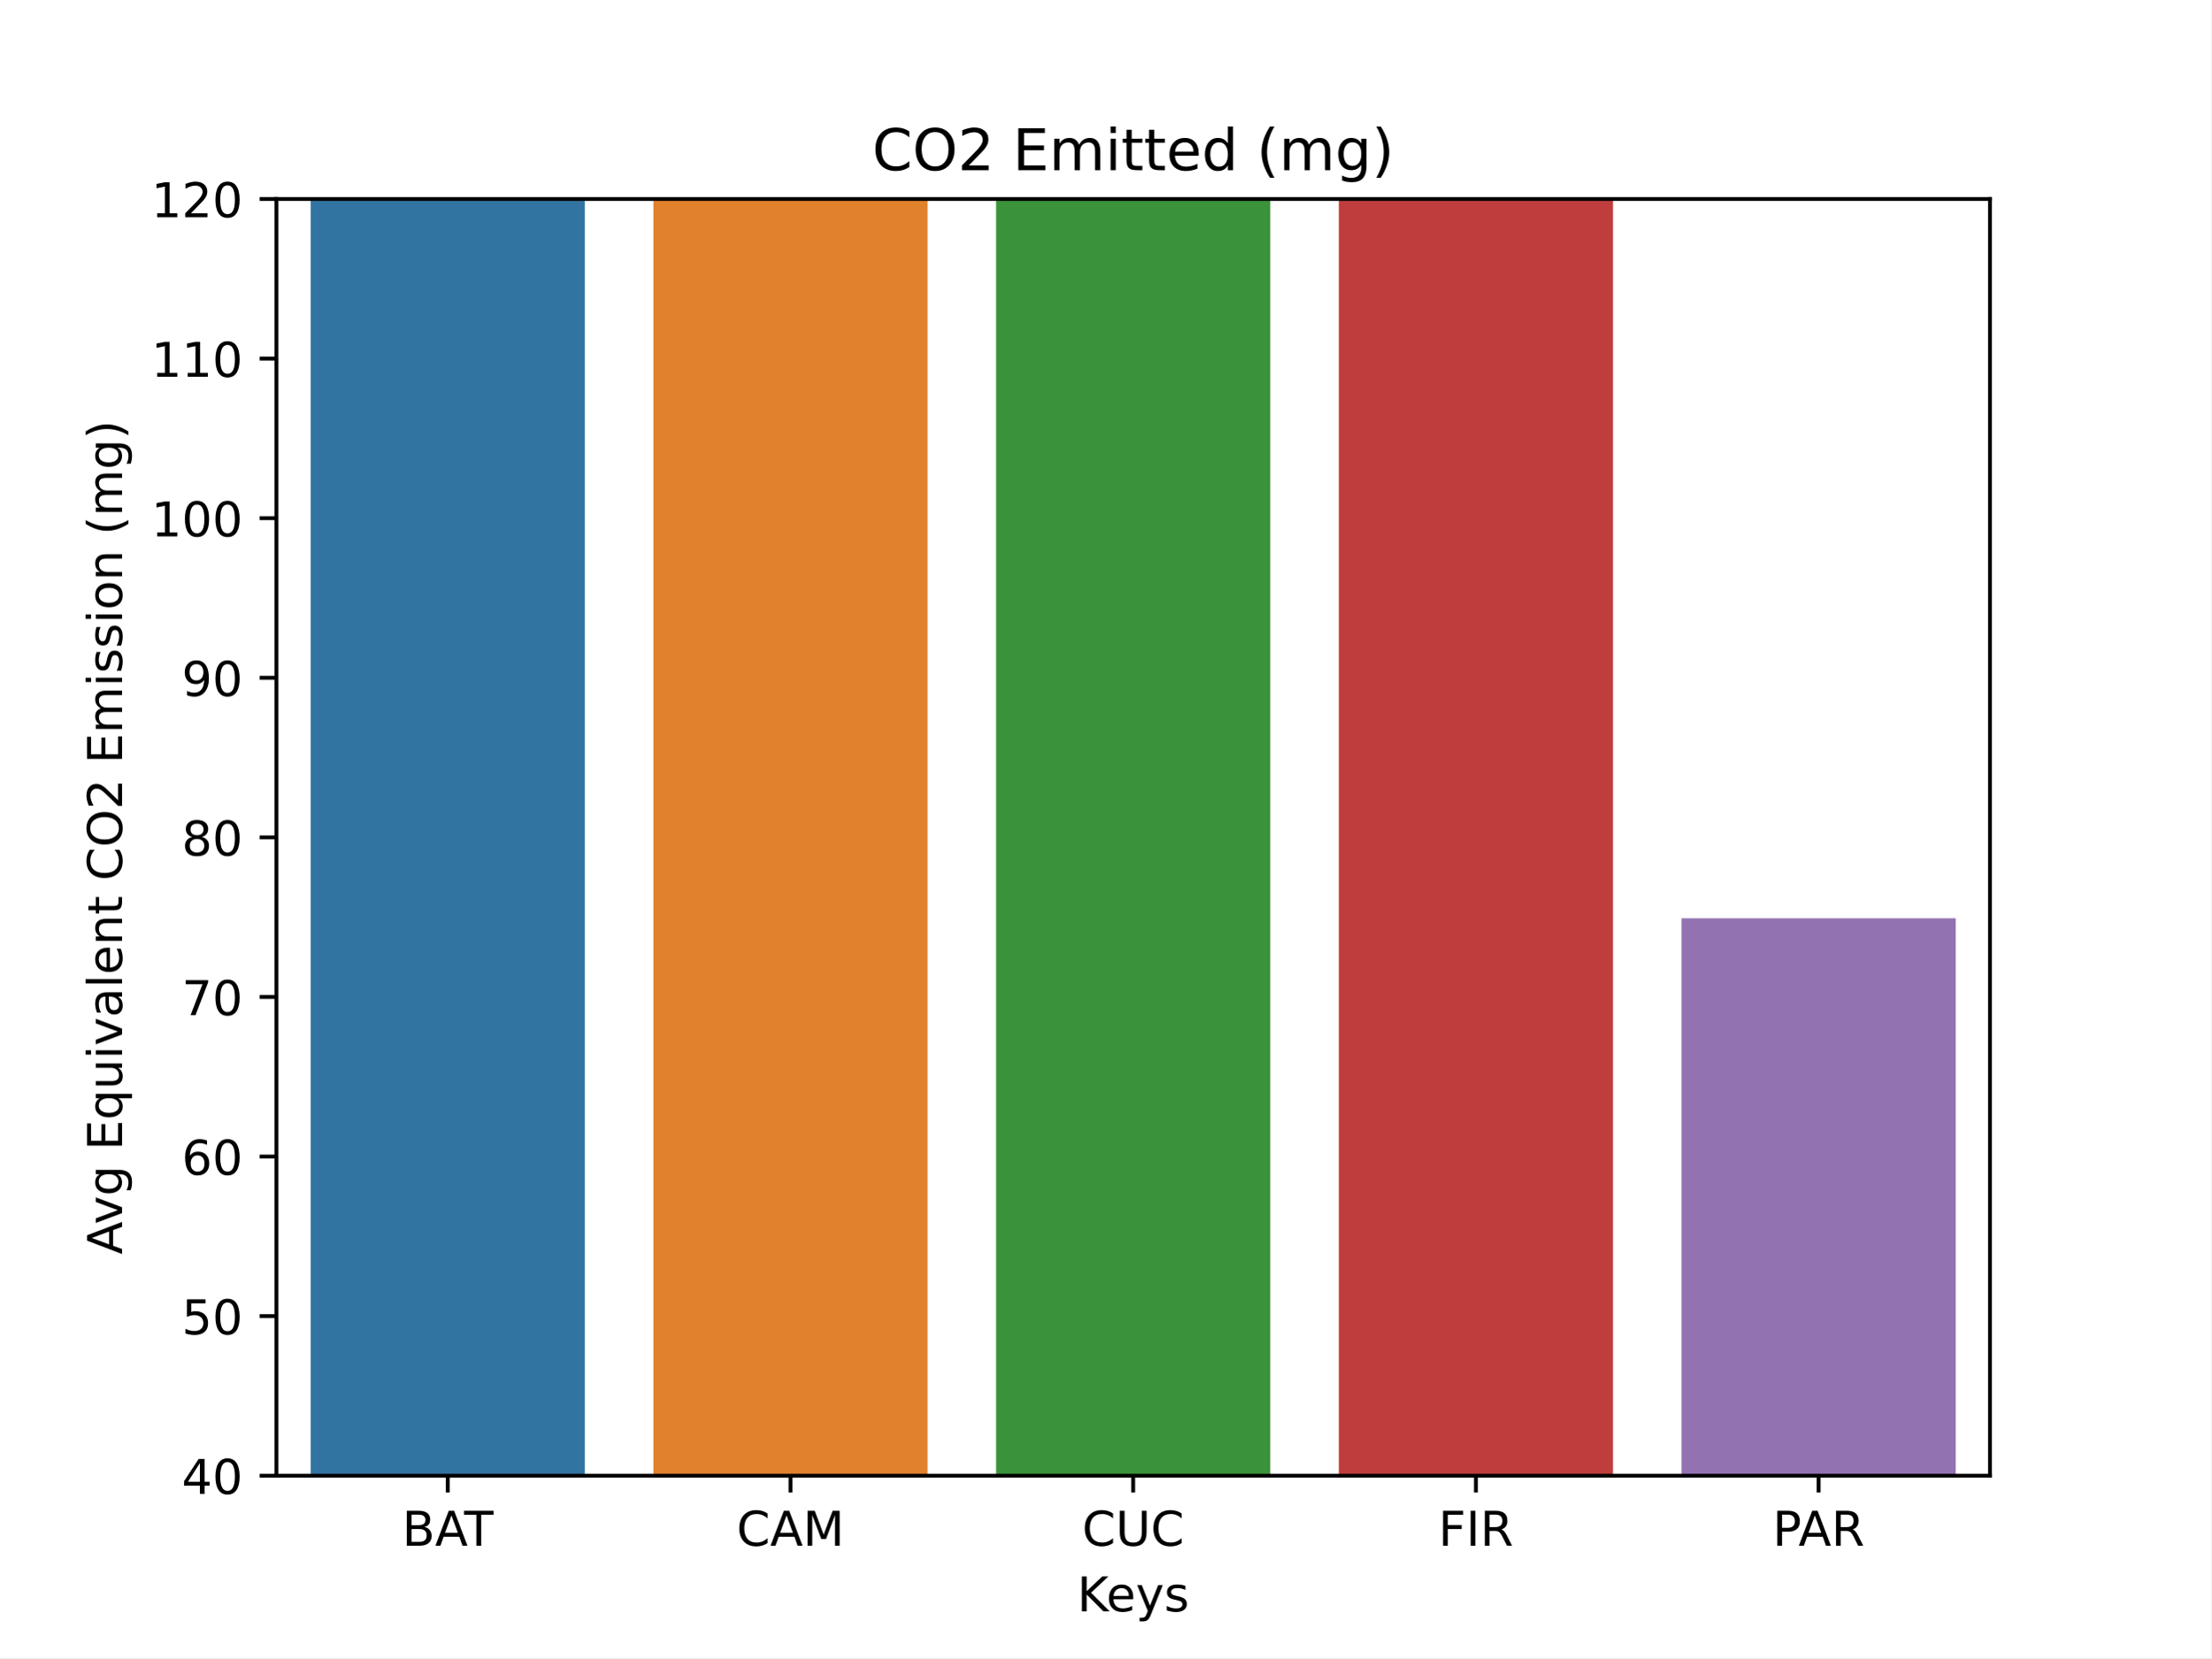
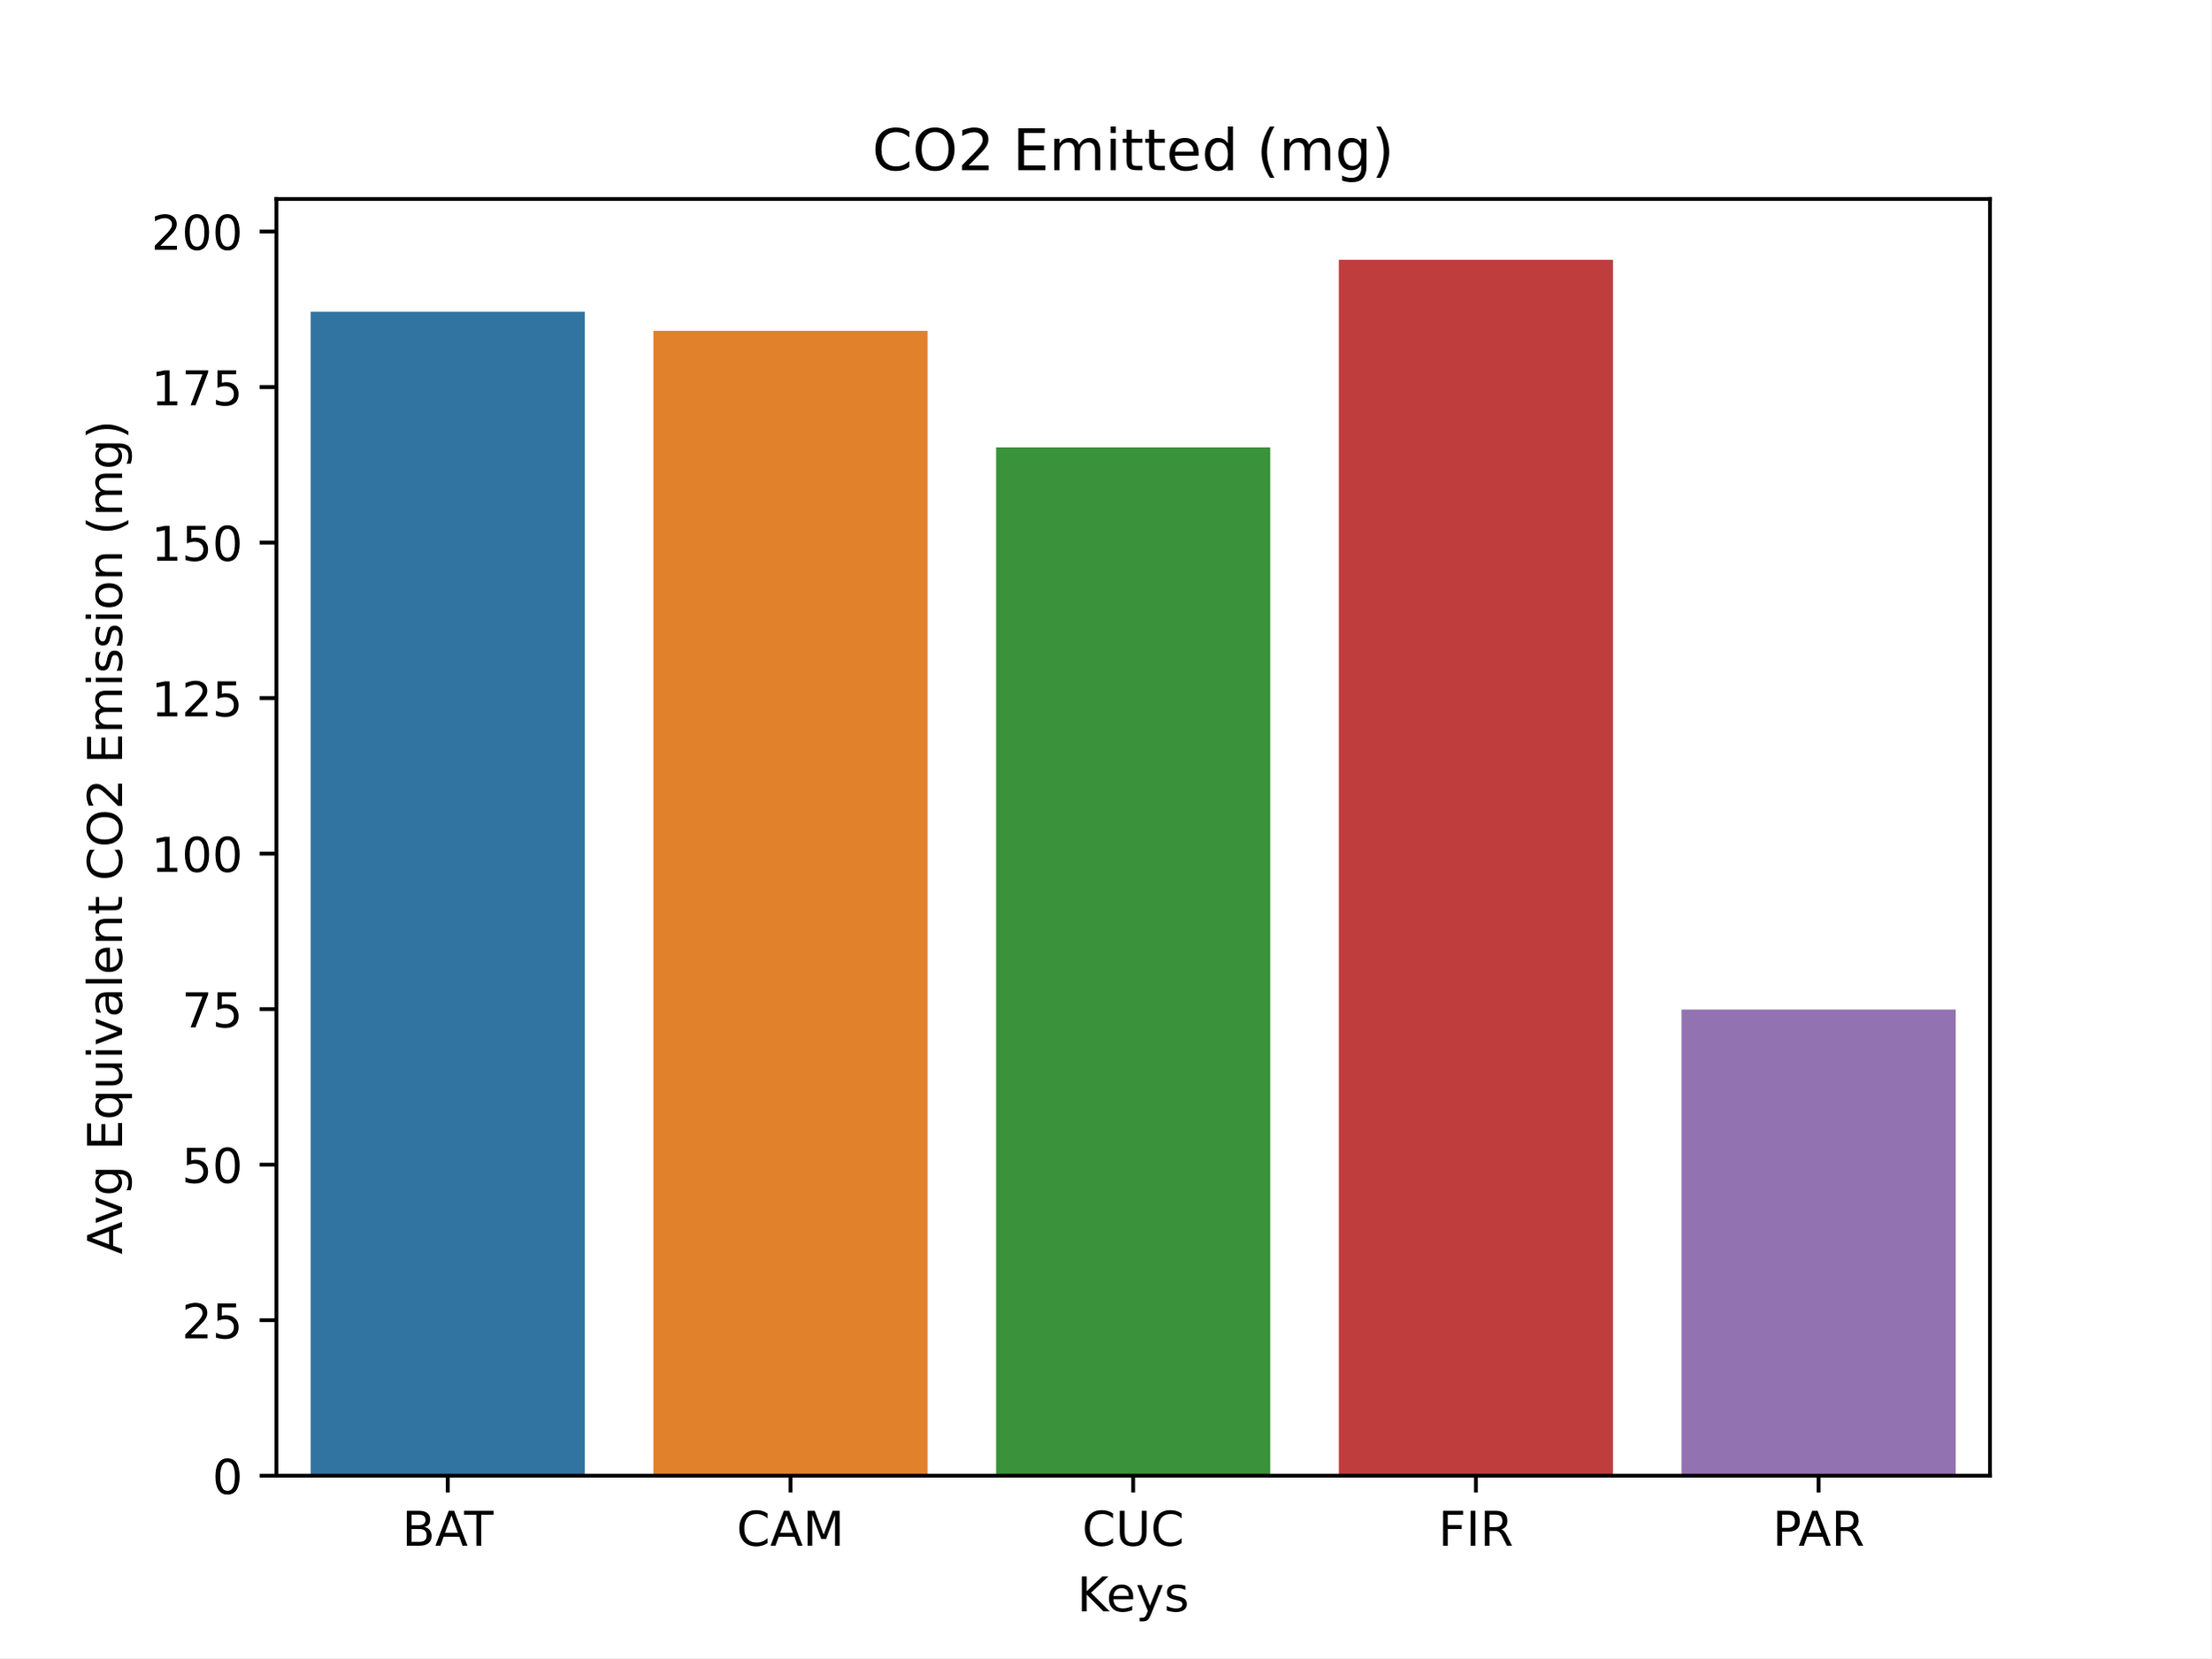
<svg xmlns="http://www.w3.org/2000/svg" xmlns:xlink="http://www.w3.org/1999/xlink" width="460.8pt" height="345.6pt" viewBox="0 0 460.8 345.6" version="1.1">
  <defs>
    <style type="text/css">*{stroke-linejoin: round; stroke-linecap: butt}</style>
  </defs>
  <g id="figure_1">
    <g id="patch_1">
      <path d="M 0 345.6  L 460.8 345.6  L 460.8 0  L 0 0  z " style="fill: #ffffff" />
    </g>
    <g id="axes_1">
      <g id="patch_2">
        <path d="M 57.6 307.584  L 414.72 307.584  L 414.72 41.472  L 57.6 41.472  z " style="fill: #ffffff" />
      </g>
      <g id="patch_3">
-         <path d="M 64.742 440.64  L 121.882 440.64  L 121.882 -181.759  L 64.742 -181.759  z " clip-path="url(#pded11b266b)" style="fill: #3274a1" />
+         <path d="M 64.742 307.584  L 121.882 307.584  L 121.882 64.968  L 64.742 64.968  z " clip-path="url(#pee7f820ce0)" style="fill: #3274a1" />
      </g>
      <g id="patch_4">
-         <path d="M 136.166 440.64  L 193.306 440.64  L 193.306 -171.531  L 136.166 -171.531  z " clip-path="url(#pded11b266b)" style="fill: #e1812c" />
+         <path d="M 136.166 307.584  L 193.306 307.584  L 193.306 68.956  L 136.166 68.956  z " clip-path="url(#pee7f820ce0)" style="fill: #e1812c" />
      </g>
      <g id="patch_5">
-         <path d="M 207.59 440.64  L 264.73 440.64  L 264.73 -109.227  L 207.59 -109.227  z " clip-path="url(#pded11b266b)" style="fill: #3a923a" />
+         <path d="M 207.59 307.584  L 264.73 307.584  L 264.73 93.242  L 207.59 93.242  z " clip-path="url(#pee7f820ce0)" style="fill: #3a923a" />
      </g>
      <g id="patch_6">
-         <path d="M 279.014 440.64  L 336.154 440.64  L 336.154 -209.528  L 279.014 -209.528  z " clip-path="url(#pded11b266b)" style="fill: #c03d3e" />
+         <path d="M 279.014 307.584  L 336.154 307.584  L 336.154 54.144  L 279.014 54.144  z " clip-path="url(#pee7f820ce0)" style="fill: #c03d3e" />
      </g>
      <g id="patch_7">
-         <path d="M 350.438 440.64  L 407.578 440.64  L 407.578 191.393  L 350.438 191.393  z " clip-path="url(#pded11b266b)" style="fill: #9372b2" />
+         <path d="M 350.438 307.584  L 407.578 307.584  L 407.578 210.426  L 350.438 210.426  z " clip-path="url(#pee7f820ce0)" style="fill: #9372b2" />
      </g>
      <g id="matplotlib.axis_1">
        <g id="xtick_1">
          <g id="line2d_1">
            <defs>
-               <path id="mb1163c1645" d="M 0 0  L 0 3.5  " style="stroke: #000000; stroke-width: 0.8" />
+               <path id="mb59dfc2633" d="M 0 0  L 0 3.5  " style="stroke: #000000; stroke-width: 0.8" />
            </defs>
            <g>
-               <use xlink:href="#mb1163c1645" x="93.312" y="307.584" style="stroke: #000000; stroke-width: 0.8" />
+               <use xlink:href="#mb59dfc2633" x="93.312" y="307.584" style="stroke: #000000; stroke-width: 0.8" />
            </g>
          </g>
          <g id="text_1">
            <g transform="translate(83.79481 322.1824)scale(0.1 -0.1)">
              <defs>
                <path id="DejaVuSans-42" d="M 1259 2228  L 1259 519  L 2272 519  Q 2781 519 3026 730  Q 3272 941 3272 1375  Q 3272 1813 3026 2020  Q 2781 2228 2272 2228  L 1259 2228  z M 1259 4147  L 1259 2741  L 2194 2741  Q 2656 2741 2882 2914  Q 3109 3088 3109 3444  Q 3109 3797 2882 3972  Q 2656 4147 2194 4147  L 1259 4147  z M 628 4666  L 2241 4666  Q 2963 4666 3353 4366  Q 3744 4066 3744 3513  Q 3744 3084 3544 2831  Q 3344 2578 2956 2516  Q 3422 2416 3680 2098  Q 3938 1781 3938 1306  Q 3938 681 3513 340  Q 3088 0 2303 0  L 628 0  L 628 4666  z " transform="scale(0.015625)" />
                <path id="DejaVuSans-41" d="M 2188 4044  L 1331 1722  L 3047 1722  L 2188 4044  z M 1831 4666  L 2547 4666  L 4325 0  L 3669 0  L 3244 1197  L 1141 1197  L 716 0  L 50 0  L 1831 4666  z " transform="scale(0.015625)" />
                <path id="DejaVuSans-54" d="M -19 4666  L 3928 4666  L 3928 4134  L 2272 4134  L 2272 0  L 1638 0  L 1638 4134  L -19 4134  L -19 4666  z " transform="scale(0.015625)" />
              </defs>
              <use xlink:href="#DejaVuSans-42" />
              <use xlink:href="#DejaVuSans-41" x="68.604" />
              <use xlink:href="#DejaVuSans-54" x="129.262" />
            </g>
          </g>
        </g>
        <g id="xtick_2">
          <g id="line2d_2">
            <g>
-               <use xlink:href="#mb1163c1645" x="164.736" y="307.584" style="stroke: #000000; stroke-width: 0.8" />
+               <use xlink:href="#mb59dfc2633" x="164.736" y="307.584" style="stroke: #000000; stroke-width: 0.8" />
            </g>
          </g>
          <g id="text_2">
            <g transform="translate(153.5102 322.1824)scale(0.1 -0.1)">
              <defs>
                <path id="DejaVuSans-43" d="M 4122 4306  L 4122 3641  Q 3803 3938 3442 4084  Q 3081 4231 2675 4231  Q 1875 4231 1450 3742  Q 1025 3253 1025 2328  Q 1025 1406 1450 917  Q 1875 428 2675 428  Q 3081 428 3442 575  Q 3803 722 4122 1019  L 4122 359  Q 3791 134 3420 21  Q 3050 -91 2638 -91  Q 1578 -91 968 557  Q 359 1206 359 2328  Q 359 3453 968 4101  Q 1578 4750 2638 4750  Q 3056 4750 3426 4639  Q 3797 4528 4122 4306  z " transform="scale(0.015625)" />
                <path id="DejaVuSans-4d" d="M 628 4666  L 1569 4666  L 2759 1491  L 3956 4666  L 4897 4666  L 4897 0  L 4281 0  L 4281 4097  L 3078 897  L 2444 897  L 1241 4097  L 1241 0  L 628 0  L 628 4666  z " transform="scale(0.015625)" />
              </defs>
              <use xlink:href="#DejaVuSans-43" />
              <use xlink:href="#DejaVuSans-41" x="69.824" />
              <use xlink:href="#DejaVuSans-4d" x="138.232" />
            </g>
          </g>
        </g>
        <g id="xtick_3">
          <g id="line2d_3">
            <g>
-               <use xlink:href="#mb1163c1645" x="236.16" y="307.584" style="stroke: #000000; stroke-width: 0.8" />
+               <use xlink:href="#mb59dfc2633" x="236.16" y="307.584" style="stroke: #000000; stroke-width: 0.8" />
            </g>
          </g>
          <g id="text_3">
            <g transform="translate(225.5178 322.1824)scale(0.1 -0.1)">
              <defs>
                <path id="DejaVuSans-55" d="M 556 4666  L 1191 4666  L 1191 1831  Q 1191 1081 1462 751  Q 1734 422 2344 422  Q 2950 422 3222 751  Q 3494 1081 3494 1831  L 3494 4666  L 4128 4666  L 4128 1753  Q 4128 841 3676 375  Q 3225 -91 2344 -91  Q 1459 -91 1007 375  Q 556 841 556 1753  L 556 4666  z " transform="scale(0.015625)" />
              </defs>
              <use xlink:href="#DejaVuSans-43" />
              <use xlink:href="#DejaVuSans-55" x="69.824" />
              <use xlink:href="#DejaVuSans-43" x="143.018" />
            </g>
          </g>
        </g>
        <g id="xtick_4">
          <g id="line2d_4">
            <g>
-               <use xlink:href="#mb1163c1645" x="307.584" y="307.584" style="stroke: #000000; stroke-width: 0.8" />
+               <use xlink:href="#mb59dfc2633" x="307.584" y="307.584" style="stroke: #000000; stroke-width: 0.8" />
            </g>
          </g>
          <g id="text_4">
            <g transform="translate(299.759 322.1824)scale(0.1 -0.1)">
              <defs>
                <path id="DejaVuSans-46" d="M 628 4666  L 3309 4666  L 3309 4134  L 1259 4134  L 1259 2759  L 3109 2759  L 3109 2228  L 1259 2228  L 1259 0  L 628 0  L 628 4666  z " transform="scale(0.015625)" />
                <path id="DejaVuSans-49" d="M 628 4666  L 1259 4666  L 1259 0  L 628 0  L 628 4666  z " transform="scale(0.015625)" />
                <path id="DejaVuSans-52" d="M 2841 2188  Q 3044 2119 3236 1894  Q 3428 1669 3622 1275  L 4263 0  L 3584 0  L 2988 1197  Q 2756 1666 2539 1819  Q 2322 1972 1947 1972  L 1259 1972  L 1259 0  L 628 0  L 628 4666  L 2053 4666  Q 2853 4666 3247 4331  Q 3641 3997 3641 3322  Q 3641 2881 3436 2590  Q 3231 2300 2841 2188  z M 1259 4147  L 1259 2491  L 2053 2491  Q 2509 2491 2742 2702  Q 2975 2913 2975 3322  Q 2975 3731 2742 3939  Q 2509 4147 2053 4147  L 1259 4147  z " transform="scale(0.015625)" />
              </defs>
              <use xlink:href="#DejaVuSans-46" />
              <use xlink:href="#DejaVuSans-49" x="57.52" />
              <use xlink:href="#DejaVuSans-52" x="87.012" />
            </g>
          </g>
        </g>
        <g id="xtick_5">
          <g id="line2d_5">
            <g>
-               <use xlink:href="#mb1163c1645" x="379.008" y="307.584" style="stroke: #000000; stroke-width: 0.8" />
+               <use xlink:href="#mb59dfc2633" x="379.008" y="307.584" style="stroke: #000000; stroke-width: 0.8" />
            </g>
          </g>
          <g id="text_5">
            <g transform="translate(369.4174 322.1824)scale(0.1 -0.1)">
              <defs>
                <path id="DejaVuSans-50" d="M 1259 4147  L 1259 2394  L 2053 2394  Q 2494 2394 2734 2622  Q 2975 2850 2975 3272  Q 2975 3691 2734 3919  Q 2494 4147 2053 4147  L 1259 4147  z M 628 4666  L 2053 4666  Q 2838 4666 3239 4311  Q 3641 3956 3641 3272  Q 3641 2581 3239 2228  Q 2838 1875 2053 1875  L 1259 1875  L 1259 0  L 628 0  L 628 4666  z " transform="scale(0.015625)" />
              </defs>
              <use xlink:href="#DejaVuSans-50" />
              <use xlink:href="#DejaVuSans-41" x="53.928" />
              <use xlink:href="#DejaVuSans-52" x="122.336" />
            </g>
          </g>
        </g>
        <g id="text_6">
          <g transform="translate(224.4905 335.8606)scale(0.1 -0.1)">
            <defs>
              <path id="DejaVuSans-4b" d="M 628 4666  L 1259 4666  L 1259 2694  L 3353 4666  L 4166 4666  L 1850 2491  L 4331 0  L 3500 0  L 1259 2247  L 1259 0  L 628 0  L 628 4666  z " transform="scale(0.015625)" />
              <path id="DejaVuSans-65" d="M 3597 1894  L 3597 1613  L 953 1613  Q 991 1019 1311 708  Q 1631 397 2203 397  Q 2534 397 2845 478  Q 3156 559 3463 722  L 3463 178  Q 3153 47 2828 -22  Q 2503 -91 2169 -91  Q 1331 -91 842 396  Q 353 884 353 1716  Q 353 2575 817 3079  Q 1281 3584 2069 3584  Q 2775 3584 3186 3129  Q 3597 2675 3597 1894  z M 3022 2063  Q 3016 2534 2758 2815  Q 2500 3097 2075 3097  Q 1594 3097 1305 2825  Q 1016 2553 972 2059  L 3022 2063  z " transform="scale(0.015625)" />
              <path id="DejaVuSans-79" d="M 2059 -325  Q 1816 -950 1584 -1140  Q 1353 -1331 966 -1331  L 506 -1331  L 506 -850  L 844 -850  Q 1081 -850 1212 -737  Q 1344 -625 1503 -206  L 1606 56  L 191 3500  L 800 3500  L 1894 763  L 2988 3500  L 3597 3500  L 2059 -325  z " transform="scale(0.015625)" />
              <path id="DejaVuSans-73" d="M 2834 3397  L 2834 2853  Q 2591 2978 2328 3040  Q 2066 3103 1784 3103  Q 1356 3103 1142 2972  Q 928 2841 928 2578  Q 928 2378 1081 2264  Q 1234 2150 1697 2047  L 1894 2003  Q 2506 1872 2764 1633  Q 3022 1394 3022 966  Q 3022 478 2636 193  Q 2250 -91 1575 -91  Q 1294 -91 989 -36  Q 684 19 347 128  L 347 722  Q 666 556 975 473  Q 1284 391 1588 391  Q 1994 391 2212 530  Q 2431 669 2431 922  Q 2431 1156 2273 1281  Q 2116 1406 1581 1522  L 1381 1569  Q 847 1681 609 1914  Q 372 2147 372 2553  Q 372 3047 722 3315  Q 1072 3584 1716 3584  Q 2034 3584 2315 3537  Q 2597 3491 2834 3397  z " transform="scale(0.015625)" />
            </defs>
            <use xlink:href="#DejaVuSans-4b" />
            <use xlink:href="#DejaVuSans-65" x="60.576" />
            <use xlink:href="#DejaVuSans-79" x="122.1" />
            <use xlink:href="#DejaVuSans-73" x="181.279" />
          </g>
        </g>
      </g>
      <g id="matplotlib.axis_2">
        <g id="ytick_1">
          <g id="line2d_6">
            <defs>
-               <path id="m0d8cc3d0ee" d="M 0 0  L -3.5 0  " style="stroke: #000000; stroke-width: 0.8" />
+               <path id="m3ad39eb948" d="M 0 0  L -3.5 0  " style="stroke: #000000; stroke-width: 0.8" />
            </defs>
            <g>
-               <use xlink:href="#m0d8cc3d0ee" x="57.6" y="307.584" style="stroke: #000000; stroke-width: 0.8" />
+               <use xlink:href="#m3ad39eb948" x="57.6" y="307.584" style="stroke: #000000; stroke-width: 0.8" />
            </g>
          </g>
          <g id="text_7">
-             <g transform="translate(37.875 311.3832)scale(0.1 -0.1)">
-               <defs>
-                 <path id="DejaVuSans-34" d="M 2419 4116  L 825 1625  L 2419 1625  L 2419 4116  z M 2253 4666  L 3047 4666  L 3047 1625  L 3713 1625  L 3713 1100  L 3047 1100  L 3047 0  L 2419 0  L 2419 1100  L 313 1100  L 313 1709  L 2253 4666  z " transform="scale(0.015625)" />
+             <g transform="translate(44.2375 311.3832)scale(0.1 -0.1)">
+               <defs>
                <path id="DejaVuSans-30" d="M 2034 4250  Q 1547 4250 1301 3770  Q 1056 3291 1056 2328  Q 1056 1369 1301 889  Q 1547 409 2034 409  Q 2525 409 2770 889  Q 3016 1369 3016 2328  Q 3016 3291 2770 3770  Q 2525 4250 2034 4250  z M 2034 4750  Q 2819 4750 3233 4129  Q 3647 3509 3647 2328  Q 3647 1150 3233 529  Q 2819 -91 2034 -91  Q 1250 -91 836 529  Q 422 1150 422 2328  Q 422 3509 836 4129  Q 1250 4750 2034 4750  z " transform="scale(0.015625)" />
              </defs>
-               <use xlink:href="#DejaVuSans-34" />
-               <use xlink:href="#DejaVuSans-30" x="63.623" />
+               <use xlink:href="#DejaVuSans-30" />
            </g>
          </g>
        </g>
        <g id="ytick_2">
          <g id="line2d_7">
            <g>
-               <use xlink:href="#m0d8cc3d0ee" x="57.6" y="274.32" style="stroke: #000000; stroke-width: 0.8" />
+               <use xlink:href="#m3ad39eb948" x="57.6" y="275.168" style="stroke: #000000; stroke-width: 0.8" />
            </g>
          </g>
          <g id="text_8">
-             <g transform="translate(37.875 278.1192)scale(0.1 -0.1)">
-               <defs>
+             <g transform="translate(37.875 278.9669)scale(0.1 -0.1)">
+               <defs>
+                 <path id="DejaVuSans-32" d="M 1228 531  L 3431 531  L 3431 0  L 469 0  L 469 531  Q 828 903 1448 1529  Q 2069 2156 2228 2338  Q 2531 2678 2651 2914  Q 2772 3150 2772 3378  Q 2772 3750 2511 3984  Q 2250 4219 1831 4219  Q 1534 4219 1204 4116  Q 875 4013 500 3803  L 500 4441  Q 881 4594 1212 4672  Q 1544 4750 1819 4750  Q 2544 4750 2975 4387  Q 3406 4025 3406 3419  Q 3406 3131 3298 2873  Q 3191 2616 2906 2266  Q 2828 2175 2409 1742  Q 1991 1309 1228 531  z " transform="scale(0.015625)" />
                <path id="DejaVuSans-35" d="M 691 4666  L 3169 4666  L 3169 4134  L 1269 4134  L 1269 2991  Q 1406 3038 1543 3061  Q 1681 3084 1819 3084  Q 2600 3084 3056 2656  Q 3513 2228 3513 1497  Q 3513 744 3044 326  Q 2575 -91 1722 -91  Q 1428 -91 1123 -41  Q 819 9 494 109  L 494 744  Q 775 591 1075 516  Q 1375 441 1709 441  Q 2250 441 2565 725  Q 2881 1009 2881 1497  Q 2881 1984 2565 2268  Q 2250 2553 1709 2553  Q 1456 2553 1204 2497  Q 953 2441 691 2322  L 691 4666  z " transform="scale(0.015625)" />
              </defs>
+               <use xlink:href="#DejaVuSans-32" />
+               <use xlink:href="#DejaVuSans-35" x="63.623" />
+             </g>
+           </g>
+         </g>
+         <g id="ytick_3">
+           <g id="line2d_8">
+             <g>
+               <use xlink:href="#m3ad39eb948" x="57.6" y="242.751" style="stroke: #000000; stroke-width: 0.8" />
+             </g>
+           </g>
+           <g id="text_9">
+             <g transform="translate(37.875 246.5505)scale(0.1 -0.1)">
              <use xlink:href="#DejaVuSans-35" />
              <use xlink:href="#DejaVuSans-30" x="63.623" />
            </g>
          </g>
        </g>
-         <g id="ytick_3">
-           <g id="line2d_8">
-             <g>
-               <use xlink:href="#m0d8cc3d0ee" x="57.6" y="241.056" style="stroke: #000000; stroke-width: 0.8" />
-             </g>
-           </g>
-           <g id="text_9">
-             <g transform="translate(37.875 244.8552)scale(0.1 -0.1)">
-               <defs>
-                 <path id="DejaVuSans-36" d="M 2113 2584  Q 1688 2584 1439 2293  Q 1191 2003 1191 1497  Q 1191 994 1439 701  Q 1688 409 2113 409  Q 2538 409 2786 701  Q 3034 994 3034 1497  Q 3034 2003 2786 2293  Q 2538 2584 2113 2584  z M 3366 4563  L 3366 3988  Q 3128 4100 2886 4159  Q 2644 4219 2406 4219  Q 1781 4219 1451 3797  Q 1122 3375 1075 2522  Q 1259 2794 1537 2939  Q 1816 3084 2150 3084  Q 2853 3084 3261 2657  Q 3669 2231 3669 1497  Q 3669 778 3244 343  Q 2819 -91 2113 -91  Q 1303 -91 875 529  Q 447 1150 447 2328  Q 447 3434 972 4092  Q 1497 4750 2381 4750  Q 2619 4750 2861 4703  Q 3103 4656 3366 4563  z " transform="scale(0.015625)" />
-               </defs>
-               <use xlink:href="#DejaVuSans-36" />
-               <use xlink:href="#DejaVuSans-30" x="63.623" />
-             </g>
-           </g>
-         </g>
        <g id="ytick_4">
          <g id="line2d_9">
            <g>
-               <use xlink:href="#m0d8cc3d0ee" x="57.6" y="207.792" style="stroke: #000000; stroke-width: 0.8" />
+               <use xlink:href="#m3ad39eb948" x="57.6" y="210.335" style="stroke: #000000; stroke-width: 0.8" />
            </g>
          </g>
          <g id="text_10">
-             <g transform="translate(37.875 211.5912)scale(0.1 -0.1)">
+             <g transform="translate(37.875 214.1342)scale(0.1 -0.1)">
              <defs>
                <path id="DejaVuSans-37" d="M 525 4666  L 3525 4666  L 3525 4397  L 1831 0  L 1172 0  L 2766 4134  L 525 4134  L 525 4666  z " transform="scale(0.015625)" />
              </defs>
              <use xlink:href="#DejaVuSans-37" />
-               <use xlink:href="#DejaVuSans-30" x="63.623" />
+               <use xlink:href="#DejaVuSans-35" x="63.623" />
            </g>
          </g>
        </g>
        <g id="ytick_5">
          <g id="line2d_10">
            <g>
-               <use xlink:href="#m0d8cc3d0ee" x="57.6" y="174.528" style="stroke: #000000; stroke-width: 0.8" />
+               <use xlink:href="#m3ad39eb948" x="57.6" y="177.919" style="stroke: #000000; stroke-width: 0.8" />
            </g>
          </g>
          <g id="text_11">
-             <g transform="translate(37.875 178.3272)scale(0.1 -0.1)">
-               <defs>
-                 <path id="DejaVuSans-38" d="M 2034 2216  Q 1584 2216 1326 1975  Q 1069 1734 1069 1313  Q 1069 891 1326 650  Q 1584 409 2034 409  Q 2484 409 2743 651  Q 3003 894 3003 1313  Q 3003 1734 2745 1975  Q 2488 2216 2034 2216  z M 1403 2484  Q 997 2584 770 2862  Q 544 3141 544 3541  Q 544 4100 942 4425  Q 1341 4750 2034 4750  Q 2731 4750 3128 4425  Q 3525 4100 3525 3541  Q 3525 3141 3298 2862  Q 3072 2584 2669 2484  Q 3125 2378 3379 2068  Q 3634 1759 3634 1313  Q 3634 634 3220 271  Q 2806 -91 2034 -91  Q 1263 -91 848 271  Q 434 634 434 1313  Q 434 1759 690 2068  Q 947 2378 1403 2484  z M 1172 3481  Q 1172 3119 1398 2916  Q 1625 2713 2034 2713  Q 2441 2713 2670 2916  Q 2900 3119 2900 3481  Q 2900 3844 2670 4047  Q 2441 4250 2034 4250  Q 1625 4250 1398 4047  Q 1172 3844 1172 3481  z " transform="scale(0.015625)" />
-               </defs>
-               <use xlink:href="#DejaVuSans-38" />
-               <use xlink:href="#DejaVuSans-30" x="63.623" />
-             </g>
-           </g>
-         </g>
-         <g id="ytick_6">
-           <g id="line2d_11">
-             <g>
-               <use xlink:href="#m0d8cc3d0ee" x="57.6" y="141.264" style="stroke: #000000; stroke-width: 0.8" />
-             </g>
-           </g>
-           <g id="text_12">
-             <g transform="translate(37.875 145.0632)scale(0.1 -0.1)">
-               <defs>
-                 <path id="DejaVuSans-39" d="M 703 97  L 703 672  Q 941 559 1184 500  Q 1428 441 1663 441  Q 2288 441 2617 861  Q 2947 1281 2994 2138  Q 2813 1869 2534 1725  Q 2256 1581 1919 1581  Q 1219 1581 811 2004  Q 403 2428 403 3163  Q 403 3881 828 4315  Q 1253 4750 1959 4750  Q 2769 4750 3195 4129  Q 3622 3509 3622 2328  Q 3622 1225 3098 567  Q 2575 -91 1691 -91  Q 1453 -91 1209 -44  Q 966 3 703 97  z M 1959 2075  Q 2384 2075 2632 2365  Q 2881 2656 2881 3163  Q 2881 3666 2632 3958  Q 2384 4250 1959 4250  Q 1534 4250 1286 3958  Q 1038 3666 1038 3163  Q 1038 2656 1286 2365  Q 1534 2075 1959 2075  z " transform="scale(0.015625)" />
-               </defs>
-               <use xlink:href="#DejaVuSans-39" />
-               <use xlink:href="#DejaVuSans-30" x="63.623" />
-             </g>
-           </g>
-         </g>
-         <g id="ytick_7">
-           <g id="line2d_12">
-             <g>
-               <use xlink:href="#m0d8cc3d0ee" x="57.6" y="108" style="stroke: #000000; stroke-width: 0.8" />
-             </g>
-           </g>
-           <g id="text_13">
-             <g transform="translate(31.5125 111.7992)scale(0.1 -0.1)">
+             <g transform="translate(31.5125 181.7179)scale(0.1 -0.1)">
              <defs>
                <path id="DejaVuSans-31" d="M 794 531  L 1825 531  L 1825 4091  L 703 3866  L 703 4441  L 1819 4666  L 2450 4666  L 2450 531  L 3481 531  L 3481 0  L 794 0  L 794 531  z " transform="scale(0.015625)" />
              </defs>
              <use xlink:href="#DejaVuSans-31" />
              <use xlink:href="#DejaVuSans-30" x="63.623" />
              <use xlink:href="#DejaVuSans-30" x="127.246" />
            </g>
          </g>
        </g>
+         <g id="ytick_6">
+           <g id="line2d_11">
+             <g>
+               <use xlink:href="#m3ad39eb948" x="57.6" y="145.502" style="stroke: #000000; stroke-width: 0.8" />
+             </g>
+           </g>
+           <g id="text_12">
+             <g transform="translate(31.5125 149.3015)scale(0.1 -0.1)">
+               <use xlink:href="#DejaVuSans-31" />
+               <use xlink:href="#DejaVuSans-32" x="63.623" />
+               <use xlink:href="#DejaVuSans-35" x="127.246" />
+             </g>
+           </g>
+         </g>
+         <g id="ytick_7">
+           <g id="line2d_12">
+             <g>
+               <use xlink:href="#m3ad39eb948" x="57.6" y="113.086" style="stroke: #000000; stroke-width: 0.8" />
+             </g>
+           </g>
+           <g id="text_13">
+             <g transform="translate(31.5125 116.8852)scale(0.1 -0.1)">
+               <use xlink:href="#DejaVuSans-31" />
+               <use xlink:href="#DejaVuSans-35" x="63.623" />
+               <use xlink:href="#DejaVuSans-30" x="127.246" />
+             </g>
+           </g>
+         </g>
        <g id="ytick_8">
          <g id="line2d_13">
            <g>
-               <use xlink:href="#m0d8cc3d0ee" x="57.6" y="74.736" style="stroke: #000000; stroke-width: 0.8" />
+               <use xlink:href="#m3ad39eb948" x="57.6" y="80.67" style="stroke: #000000; stroke-width: 0.8" />
            </g>
          </g>
          <g id="text_14">
-             <g transform="translate(31.5125 78.53522)scale(0.1 -0.1)">
+             <g transform="translate(31.5125 84.46886)scale(0.1 -0.1)">
              <use xlink:href="#DejaVuSans-31" />
-               <use xlink:href="#DejaVuSans-31" x="63.623" />
-               <use xlink:href="#DejaVuSans-30" x="127.246" />
+               <use xlink:href="#DejaVuSans-37" x="63.623" />
+               <use xlink:href="#DejaVuSans-35" x="127.246" />
            </g>
          </g>
        </g>
        <g id="ytick_9">
          <g id="line2d_14">
            <g>
-               <use xlink:href="#m0d8cc3d0ee" x="57.6" y="41.472" style="stroke: #000000; stroke-width: 0.8" />
+               <use xlink:href="#m3ad39eb948" x="57.6" y="48.253" style="stroke: #000000; stroke-width: 0.8" />
            </g>
          </g>
          <g id="text_15">
-             <g transform="translate(31.5125 45.27122)scale(0.1 -0.1)">
-               <defs>
-                 <path id="DejaVuSans-32" d="M 1228 531  L 3431 531  L 3431 0  L 469 0  L 469 531  Q 828 903 1448 1529  Q 2069 2156 2228 2338  Q 2531 2678 2651 2914  Q 2772 3150 2772 3378  Q 2772 3750 2511 3984  Q 2250 4219 1831 4219  Q 1534 4219 1204 4116  Q 875 4013 500 3803  L 500 4441  Q 881 4594 1212 4672  Q 1544 4750 1819 4750  Q 2544 4750 2975 4387  Q 3406 4025 3406 3419  Q 3406 3131 3298 2873  Q 3191 2616 2906 2266  Q 2828 2175 2409 1742  Q 1991 1309 1228 531  z " transform="scale(0.015625)" />
-               </defs>
-               <use xlink:href="#DejaVuSans-31" />
-               <use xlink:href="#DejaVuSans-32" x="63.623" />
+             <g transform="translate(31.5125 52.05252)scale(0.1 -0.1)">
+               <use xlink:href="#DejaVuSans-32" />
+               <use xlink:href="#DejaVuSans-30" x="63.623" />
              <use xlink:href="#DejaVuSans-30" x="127.246" />
            </g>
          </g>
        </g>
        <g id="text_16">
          <g transform="translate(25.43281 261.4538)rotate(-90)scale(0.1 -0.1)">
            <defs>
              <path id="DejaVuSans-76" d="M 191 3500  L 800 3500  L 1894 563  L 2988 3500  L 3597 3500  L 2284 0  L 1503 0  L 191 3500  z " transform="scale(0.015625)" />
              <path id="DejaVuSans-67" d="M 2906 1791  Q 2906 2416 2648 2759  Q 2391 3103 1925 3103  Q 1463 3103 1205 2759  Q 947 2416 947 1791  Q 947 1169 1205 825  Q 1463 481 1925 481  Q 2391 481 2648 825  Q 2906 1169 2906 1791  z M 3481 434  Q 3481 -459 3084 -895  Q 2688 -1331 1869 -1331  Q 1566 -1331 1297 -1286  Q 1028 -1241 775 -1147  L 775 -588  Q 1028 -725 1275 -790  Q 1522 -856 1778 -856  Q 2344 -856 2625 -561  Q 2906 -266 2906 331  L 2906 616  Q 2728 306 2450 153  Q 2172 0 1784 0  Q 1141 0 747 490  Q 353 981 353 1791  Q 353 2603 747 3093  Q 1141 3584 1784 3584  Q 2172 3584 2450 3431  Q 2728 3278 2906 2969  L 2906 3500  L 3481 3500  L 3481 434  z " transform="scale(0.015625)" />
              <path id="DejaVuSans-20" transform="scale(0.015625)" />
              <path id="DejaVuSans-45" d="M 628 4666  L 3578 4666  L 3578 4134  L 1259 4134  L 1259 2753  L 3481 2753  L 3481 2222  L 1259 2222  L 1259 531  L 3634 531  L 3634 0  L 628 0  L 628 4666  z " transform="scale(0.015625)" />
              <path id="DejaVuSans-71" d="M 947 1747  Q 947 1113 1208 752  Q 1469 391 1925 391  Q 2381 391 2643 752  Q 2906 1113 2906 1747  Q 2906 2381 2643 2742  Q 2381 3103 1925 3103  Q 1469 3103 1208 2742  Q 947 2381 947 1747  z M 2906 525  Q 2725 213 2448 61  Q 2172 -91 1784 -91  Q 1150 -91 751 415  Q 353 922 353 1747  Q 353 2572 751 3078  Q 1150 3584 1784 3584  Q 2172 3584 2448 3432  Q 2725 3281 2906 2969  L 2906 3500  L 3481 3500  L 3481 -1331  L 2906 -1331  L 2906 525  z " transform="scale(0.015625)" />
              <path id="DejaVuSans-75" d="M 544 1381  L 544 3500  L 1119 3500  L 1119 1403  Q 1119 906 1312 657  Q 1506 409 1894 409  Q 2359 409 2629 706  Q 2900 1003 2900 1516  L 2900 3500  L 3475 3500  L 3475 0  L 2900 0  L 2900 538  Q 2691 219 2414 64  Q 2138 -91 1772 -91  Q 1169 -91 856 284  Q 544 659 544 1381  z M 1991 3584  L 1991 3584  z " transform="scale(0.015625)" />
              <path id="DejaVuSans-69" d="M 603 3500  L 1178 3500  L 1178 0  L 603 0  L 603 3500  z M 603 4863  L 1178 4863  L 1178 4134  L 603 4134  L 603 4863  z " transform="scale(0.015625)" />
              <path id="DejaVuSans-61" d="M 2194 1759  Q 1497 1759 1228 1600  Q 959 1441 959 1056  Q 959 750 1161 570  Q 1363 391 1709 391  Q 2188 391 2477 730  Q 2766 1069 2766 1631  L 2766 1759  L 2194 1759  z M 3341 1997  L 3341 0  L 2766 0  L 2766 531  Q 2569 213 2275 61  Q 1981 -91 1556 -91  Q 1019 -91 701 211  Q 384 513 384 1019  Q 384 1609 779 1909  Q 1175 2209 1959 2209  L 2766 2209  L 2766 2266  Q 2766 2663 2505 2880  Q 2244 3097 1772 3097  Q 1472 3097 1187 3025  Q 903 2953 641 2809  L 641 3341  Q 956 3463 1253 3523  Q 1550 3584 1831 3584  Q 2591 3584 2966 3190  Q 3341 2797 3341 1997  z " transform="scale(0.015625)" />
              <path id="DejaVuSans-6c" d="M 603 4863  L 1178 4863  L 1178 0  L 603 0  L 603 4863  z " transform="scale(0.015625)" />
              <path id="DejaVuSans-6e" d="M 3513 2113  L 3513 0  L 2938 0  L 2938 2094  Q 2938 2591 2744 2837  Q 2550 3084 2163 3084  Q 1697 3084 1428 2787  Q 1159 2491 1159 1978  L 1159 0  L 581 0  L 581 3500  L 1159 3500  L 1159 2956  Q 1366 3272 1645 3428  Q 1925 3584 2291 3584  Q 2894 3584 3203 3211  Q 3513 2838 3513 2113  z " transform="scale(0.015625)" />
              <path id="DejaVuSans-74" d="M 1172 4494  L 1172 3500  L 2356 3500  L 2356 3053  L 1172 3053  L 1172 1153  Q 1172 725 1289 603  Q 1406 481 1766 481  L 2356 481  L 2356 0  L 1766 0  Q 1100 0 847 248  Q 594 497 594 1153  L 594 3053  L 172 3053  L 172 3500  L 594 3500  L 594 4494  L 1172 4494  z " transform="scale(0.015625)" />
              <path id="DejaVuSans-4f" d="M 2522 4238  Q 1834 4238 1429 3725  Q 1025 3213 1025 2328  Q 1025 1447 1429 934  Q 1834 422 2522 422  Q 3209 422 3611 934  Q 4013 1447 4013 2328  Q 4013 3213 3611 3725  Q 3209 4238 2522 4238  z M 2522 4750  Q 3503 4750 4090 4092  Q 4678 3434 4678 2328  Q 4678 1225 4090 567  Q 3503 -91 2522 -91  Q 1538 -91 948 565  Q 359 1222 359 2328  Q 359 3434 948 4092  Q 1538 4750 2522 4750  z " transform="scale(0.015625)" />
              <path id="DejaVuSans-6d" d="M 3328 2828  Q 3544 3216 3844 3400  Q 4144 3584 4550 3584  Q 5097 3584 5394 3201  Q 5691 2819 5691 2113  L 5691 0  L 5113 0  L 5113 2094  Q 5113 2597 4934 2840  Q 4756 3084 4391 3084  Q 3944 3084 3684 2787  Q 3425 2491 3425 1978  L 3425 0  L 2847 0  L 2847 2094  Q 2847 2600 2669 2842  Q 2491 3084 2119 3084  Q 1678 3084 1418 2786  Q 1159 2488 1159 1978  L 1159 0  L 581 0  L 581 3500  L 1159 3500  L 1159 2956  Q 1356 3278 1631 3431  Q 1906 3584 2284 3584  Q 2666 3584 2933 3390  Q 3200 3197 3328 2828  z " transform="scale(0.015625)" />
              <path id="DejaVuSans-6f" d="M 1959 3097  Q 1497 3097 1228 2736  Q 959 2375 959 1747  Q 959 1119 1226 758  Q 1494 397 1959 397  Q 2419 397 2687 759  Q 2956 1122 2956 1747  Q 2956 2369 2687 2733  Q 2419 3097 1959 3097  z M 1959 3584  Q 2709 3584 3137 3096  Q 3566 2609 3566 1747  Q 3566 888 3137 398  Q 2709 -91 1959 -91  Q 1206 -91 779 398  Q 353 888 353 1747  Q 353 2609 779 3096  Q 1206 3584 1959 3584  z " transform="scale(0.015625)" />
              <path id="DejaVuSans-28" d="M 1984 4856  Q 1566 4138 1362 3434  Q 1159 2731 1159 2009  Q 1159 1288 1364 580  Q 1569 -128 1984 -844  L 1484 -844  Q 1016 -109 783 600  Q 550 1309 550 2009  Q 550 2706 781 3412  Q 1013 4119 1484 4856  L 1984 4856  z " transform="scale(0.015625)" />
              <path id="DejaVuSans-29" d="M 513 4856  L 1013 4856  Q 1481 4119 1714 3412  Q 1947 2706 1947 2009  Q 1947 1309 1714 600  Q 1481 -109 1013 -844  L 513 -844  Q 928 -128 1133 580  Q 1338 1288 1338 2009  Q 1338 2731 1133 3434  Q 928 4138 513 4856  z " transform="scale(0.015625)" />
            </defs>
            <use xlink:href="#DejaVuSans-41" />
            <use xlink:href="#DejaVuSans-76" x="62.533" />
            <use xlink:href="#DejaVuSans-67" x="121.713" />
            <use xlink:href="#DejaVuSans-20" x="185.189" />
            <use xlink:href="#DejaVuSans-45" x="216.977" />
            <use xlink:href="#DejaVuSans-71" x="280.16" />
            <use xlink:href="#DejaVuSans-75" x="343.637" />
            <use xlink:href="#DejaVuSans-69" x="407.016" />
            <use xlink:href="#DejaVuSans-76" x="434.799" />
            <use xlink:href="#DejaVuSans-61" x="493.979" />
            <use xlink:href="#DejaVuSans-6c" x="555.258" />
            <use xlink:href="#DejaVuSans-65" x="583.041" />
            <use xlink:href="#DejaVuSans-6e" x="644.564" />
            <use xlink:href="#DejaVuSans-74" x="707.943" />
            <use xlink:href="#DejaVuSans-20" x="747.152" />
            <use xlink:href="#DejaVuSans-43" x="778.939" />
            <use xlink:href="#DejaVuSans-4f" x="848.764" />
            <use xlink:href="#DejaVuSans-32" x="927.475" />
            <use xlink:href="#DejaVuSans-20" x="991.098" />
            <use xlink:href="#DejaVuSans-45" x="1022.885" />
            <use xlink:href="#DejaVuSans-6d" x="1086.068" />
            <use xlink:href="#DejaVuSans-69" x="1183.48" />
            <use xlink:href="#DejaVuSans-73" x="1211.264" />
            <use xlink:href="#DejaVuSans-73" x="1263.363" />
            <use xlink:href="#DejaVuSans-69" x="1315.463" />
            <use xlink:href="#DejaVuSans-6f" x="1343.246" />
            <use xlink:href="#DejaVuSans-6e" x="1404.428" />
            <use xlink:href="#DejaVuSans-20" x="1467.807" />
            <use xlink:href="#DejaVuSans-28" x="1499.594" />
            <use xlink:href="#DejaVuSans-6d" x="1538.607" />
            <use xlink:href="#DejaVuSans-67" x="1636.02" />
            <use xlink:href="#DejaVuSans-29" x="1699.496" />
          </g>
        </g>
      </g>
      <g id="line2d_15">
-         <path clip-path="url(#pded11b266b)" style="fill: none; stroke: #424242; stroke-width: 2.7; stroke-linecap: square" />
+         <path clip-path="url(#pee7f820ce0)" style="fill: none; stroke: #424242; stroke-width: 2.7; stroke-linecap: square" />
      </g>
      <g id="line2d_16">
-         <path clip-path="url(#pded11b266b)" style="fill: none; stroke: #424242; stroke-width: 2.7; stroke-linecap: square" />
+         <path clip-path="url(#pee7f820ce0)" style="fill: none; stroke: #424242; stroke-width: 2.7; stroke-linecap: square" />
      </g>
      <g id="line2d_17">
-         <path clip-path="url(#pded11b266b)" style="fill: none; stroke: #424242; stroke-width: 2.7; stroke-linecap: square" />
+         <path clip-path="url(#pee7f820ce0)" style="fill: none; stroke: #424242; stroke-width: 2.7; stroke-linecap: square" />
      </g>
      <g id="line2d_18">
-         <path clip-path="url(#pded11b266b)" style="fill: none; stroke: #424242; stroke-width: 2.7; stroke-linecap: square" />
+         <path clip-path="url(#pee7f820ce0)" style="fill: none; stroke: #424242; stroke-width: 2.7; stroke-linecap: square" />
      </g>
      <g id="line2d_19">
-         <path clip-path="url(#pded11b266b)" style="fill: none; stroke: #424242; stroke-width: 2.7; stroke-linecap: square" />
+         <path clip-path="url(#pee7f820ce0)" style="fill: none; stroke: #424242; stroke-width: 2.7; stroke-linecap: square" />
      </g>
      <g id="patch_8">
        <path d="M 57.6 307.584  L 57.6 41.472  " style="fill: none; stroke: #000000; stroke-width: 0.8; stroke-linejoin: miter; stroke-linecap: square" />
      </g>
      <g id="patch_9">
        <path d="M 414.72 307.584  L 414.72 41.472  " style="fill: none; stroke: #000000; stroke-width: 0.8; stroke-linejoin: miter; stroke-linecap: square" />
      </g>
      <g id="patch_10">
        <path d="M 57.6 307.584  L 414.72 307.584  " style="fill: none; stroke: #000000; stroke-width: 0.8; stroke-linejoin: miter; stroke-linecap: square" />
      </g>
      <g id="patch_11">
        <path d="M 57.6 41.472  L 414.72 41.472  " style="fill: none; stroke: #000000; stroke-width: 0.8; stroke-linejoin: miter; stroke-linecap: square" />
      </g>
      <g id="text_17">
        <g transform="translate(181.7728 35.472)scale(0.12 -0.12)">
          <defs>
            <path id="DejaVuSans-64" d="M 2906 2969  L 2906 4863  L 3481 4863  L 3481 0  L 2906 0  L 2906 525  Q 2725 213 2448 61  Q 2172 -91 1784 -91  Q 1150 -91 751 415  Q 353 922 353 1747  Q 353 2572 751 3078  Q 1150 3584 1784 3584  Q 2172 3584 2448 3432  Q 2725 3281 2906 2969  z M 947 1747  Q 947 1113 1208 752  Q 1469 391 1925 391  Q 2381 391 2643 752  Q 2906 1113 2906 1747  Q 2906 2381 2643 2742  Q 2381 3103 1925 3103  Q 1469 3103 1208 2742  Q 947 2381 947 1747  z " transform="scale(0.015625)" />
          </defs>
          <use xlink:href="#DejaVuSans-43" />
          <use xlink:href="#DejaVuSans-4f" x="69.824" />
          <use xlink:href="#DejaVuSans-32" x="148.535" />
          <use xlink:href="#DejaVuSans-20" x="212.158" />
          <use xlink:href="#DejaVuSans-45" x="243.945" />
          <use xlink:href="#DejaVuSans-6d" x="307.129" />
          <use xlink:href="#DejaVuSans-69" x="404.541" />
          <use xlink:href="#DejaVuSans-74" x="432.324" />
          <use xlink:href="#DejaVuSans-74" x="471.533" />
          <use xlink:href="#DejaVuSans-65" x="510.742" />
          <use xlink:href="#DejaVuSans-64" x="572.266" />
          <use xlink:href="#DejaVuSans-20" x="635.742" />
          <use xlink:href="#DejaVuSans-28" x="667.529" />
          <use xlink:href="#DejaVuSans-6d" x="706.543" />
          <use xlink:href="#DejaVuSans-67" x="803.955" />
          <use xlink:href="#DejaVuSans-29" x="867.432" />
        </g>
      </g>
    </g>
  </g>
  <defs>
-     <clipPath id="pded11b266b">
+     <clipPath id="pee7f820ce0">
      <rect x="57.6" y="41.472" width="357.12" height="266.112" />
    </clipPath>
  </defs>
</svg>
